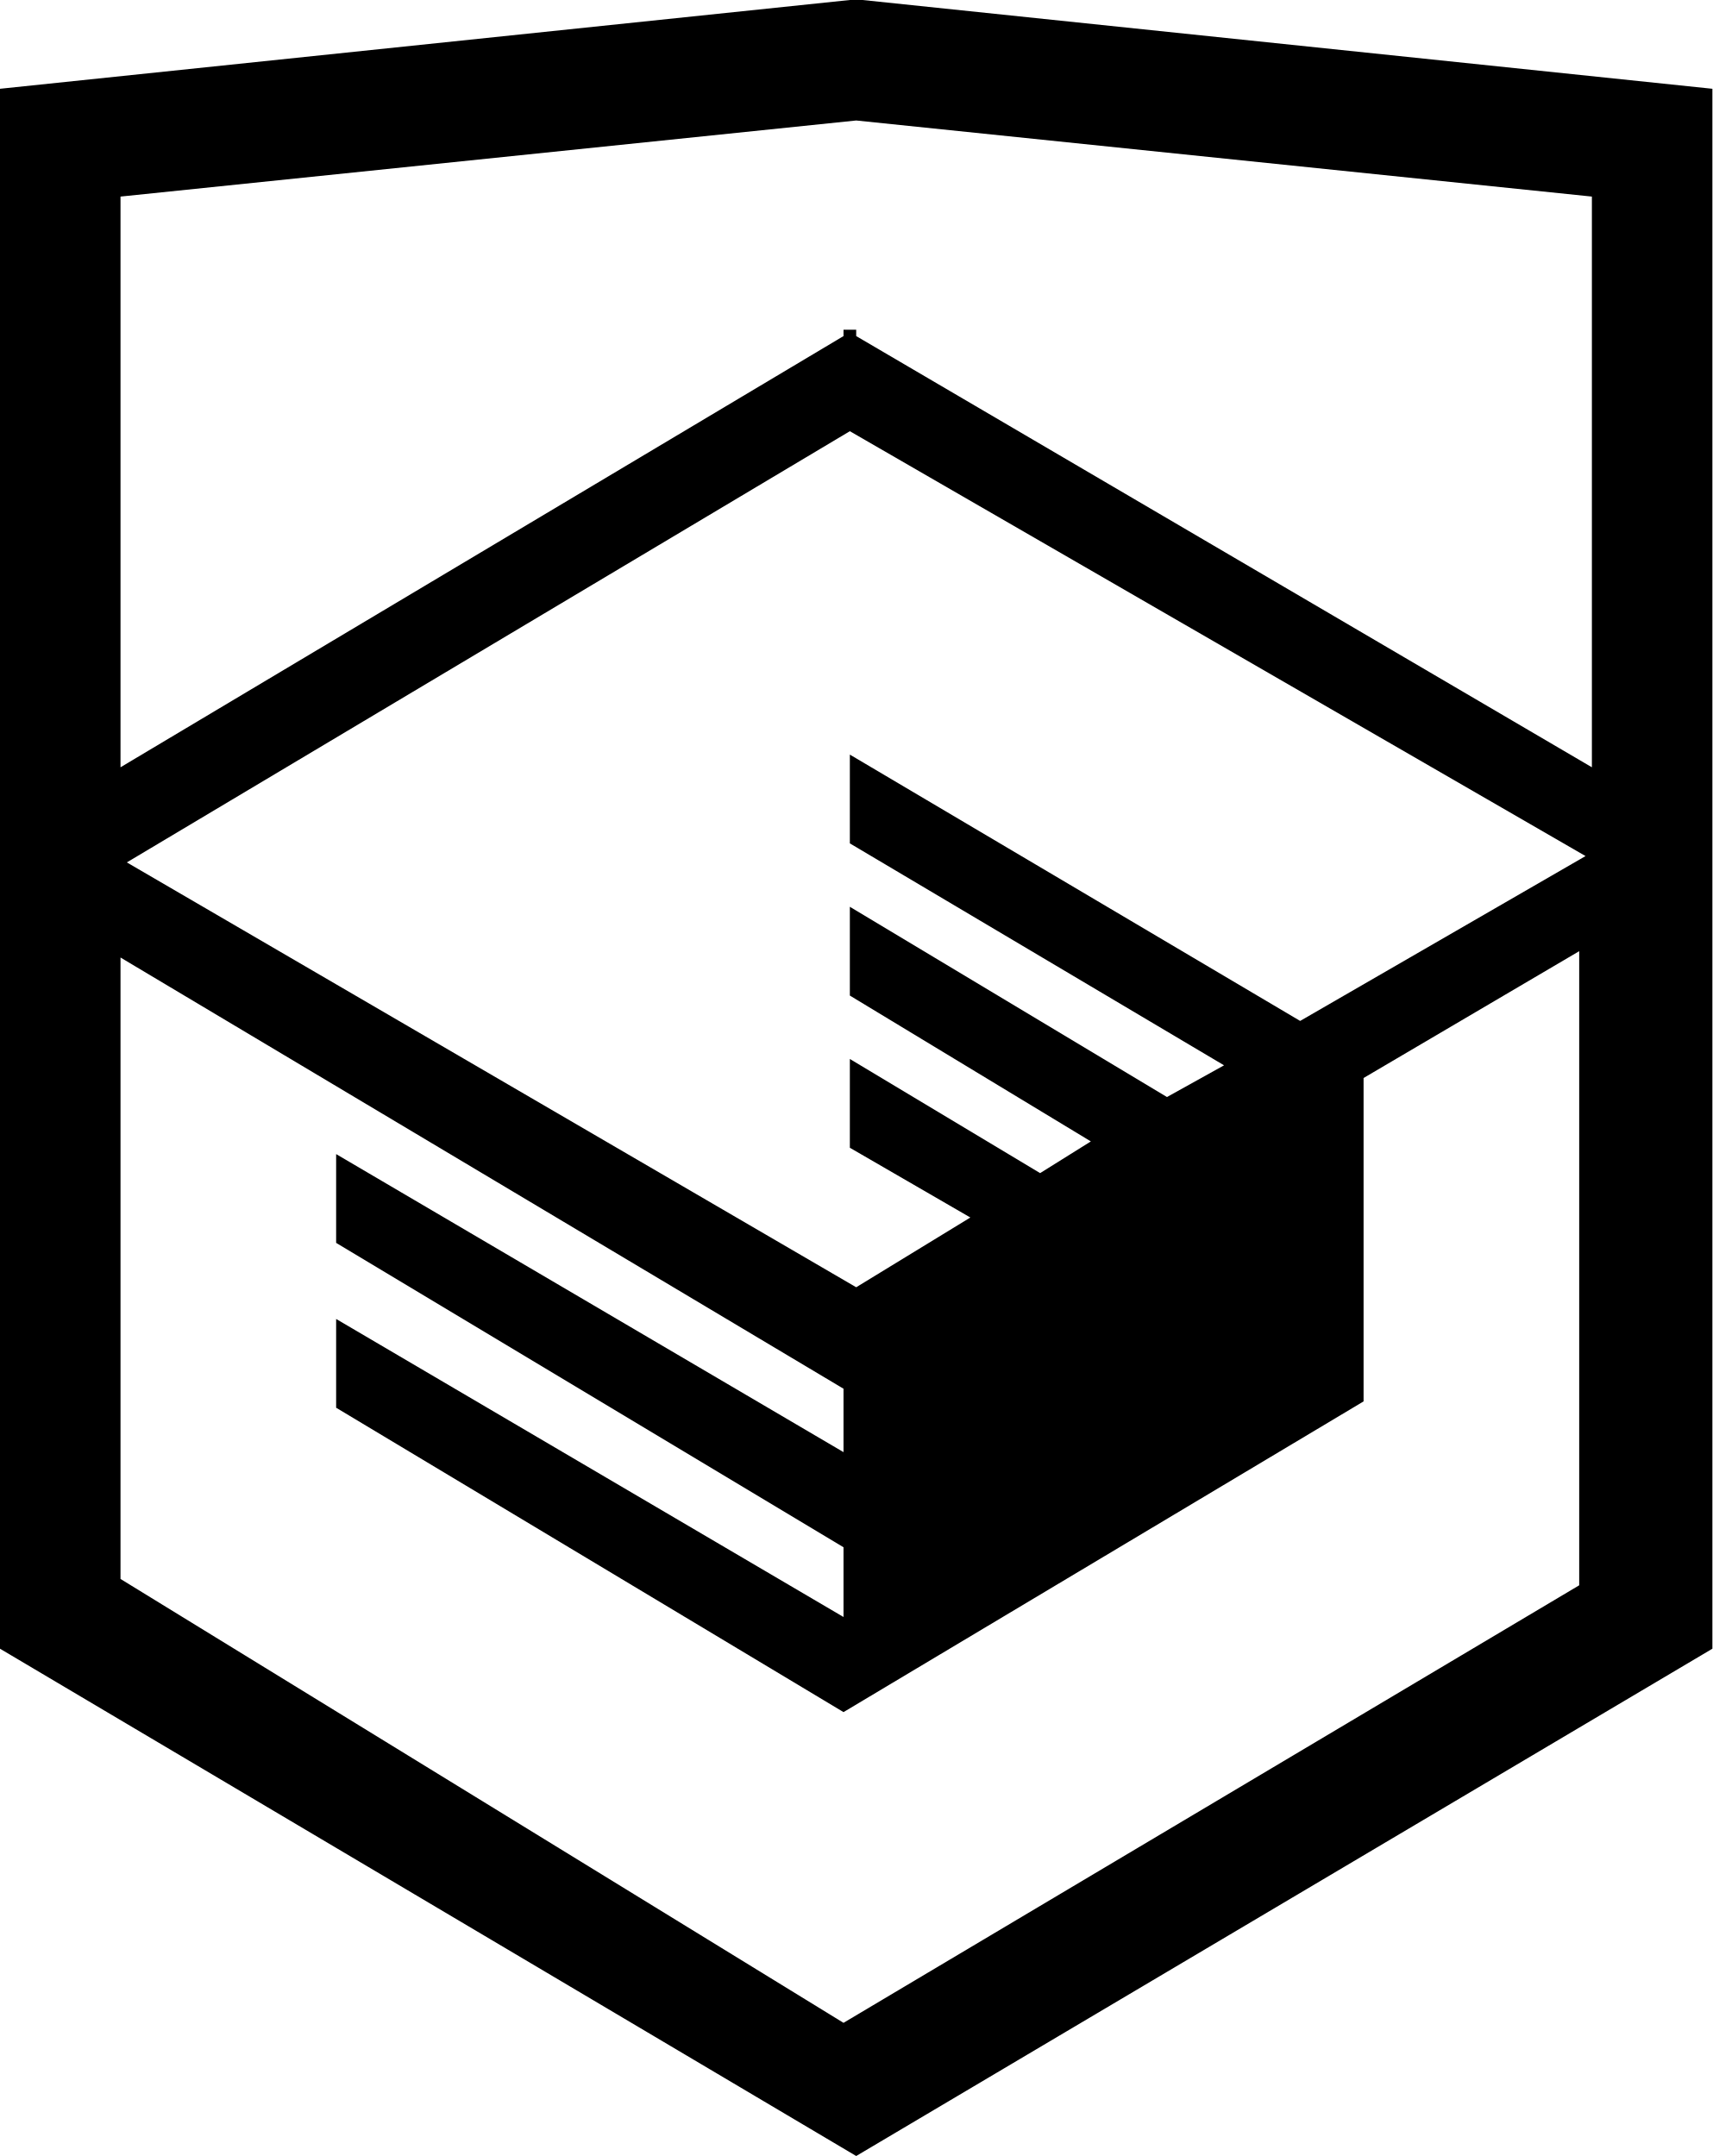
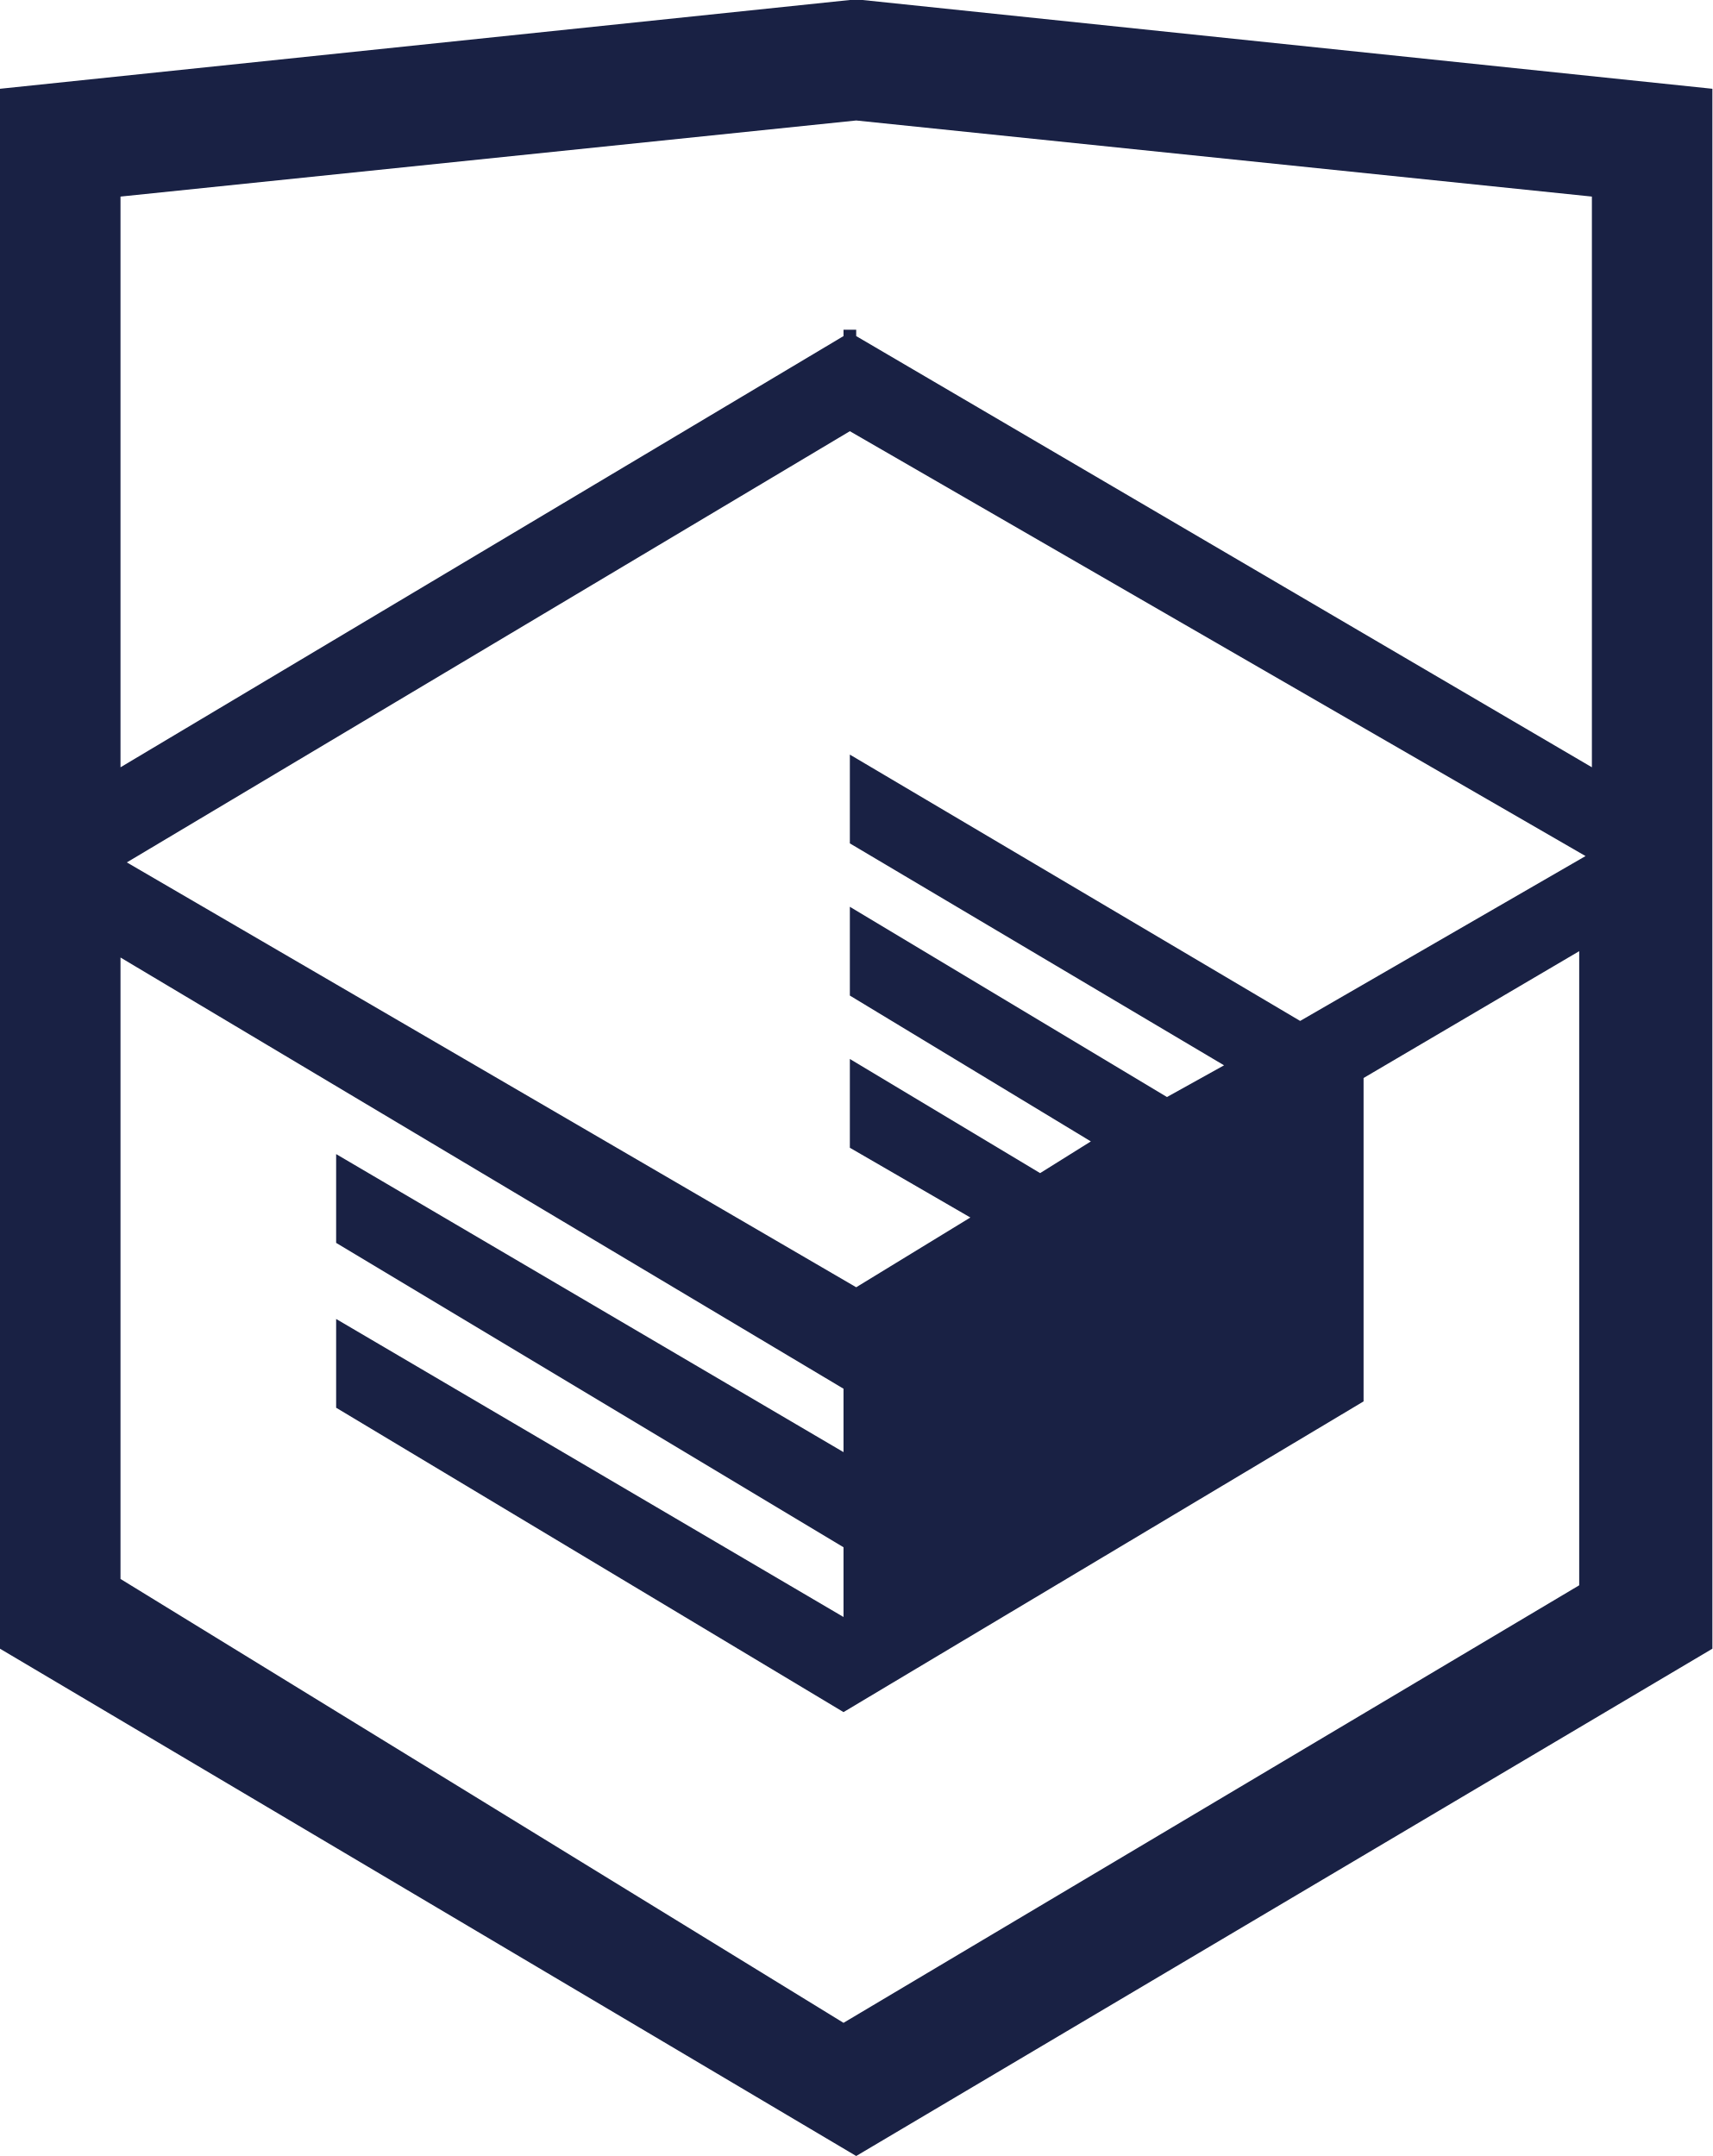
<svg xmlns="http://www.w3.org/2000/svg" viewBox="0 0 27 34">
-   <path class="st0" d="M13.6 0h-.2L0 1.4V26l13.5 8L27 26V1.4L13.6 0zm5.7 16.8l-.9.5-5-3v1.4l3.8 2.3-.8.5-3-1.8v1.4l1.9 1.1-1.8 1.1L2 13.6l11.4-6.8L25 13.5l-4.5 2.6-7.1-4.2v1.4l5.9 3.5zM1.9 15.1l11.4 6.8v1l-8-4.7v1.4l8 4.8v1.1l-8-4.7v1.4l8 4.8 8.2-4.9V17l3.4-2v10l-11.6 6.9-11.4-7v-9.8zm0-3v-9l11.6-1.2 11.6 1.2v9L13.5 5.3v-.1h-.2v.1L1.9 12.1z" />
+   <path fill="#192144" d="M13.6 0h-.2L0 1.4V26l13.5 8L27 26V1.4L13.6 0zm5.7 16.8l-.9.5-5-3v1.4l3.8 2.3-.8.5-3-1.8v1.4l1.9 1.1-1.8 1.1L2 13.6l11.4-6.8L25 13.5l-4.5 2.6-7.1-4.2v1.4l5.9 3.5zM1.9 15.1l11.4 6.8v1l-8-4.7v1.4l8 4.8v1.1l-8-4.7v1.4l8 4.8 8.2-4.9V17l3.4-2v10l-11.6 6.9-11.4-7v-9.8zm0-3v-9l11.6-1.2 11.6 1.2v9L13.5 5.3v-.1h-.2v.1L1.9 12.1z" />
</svg>
